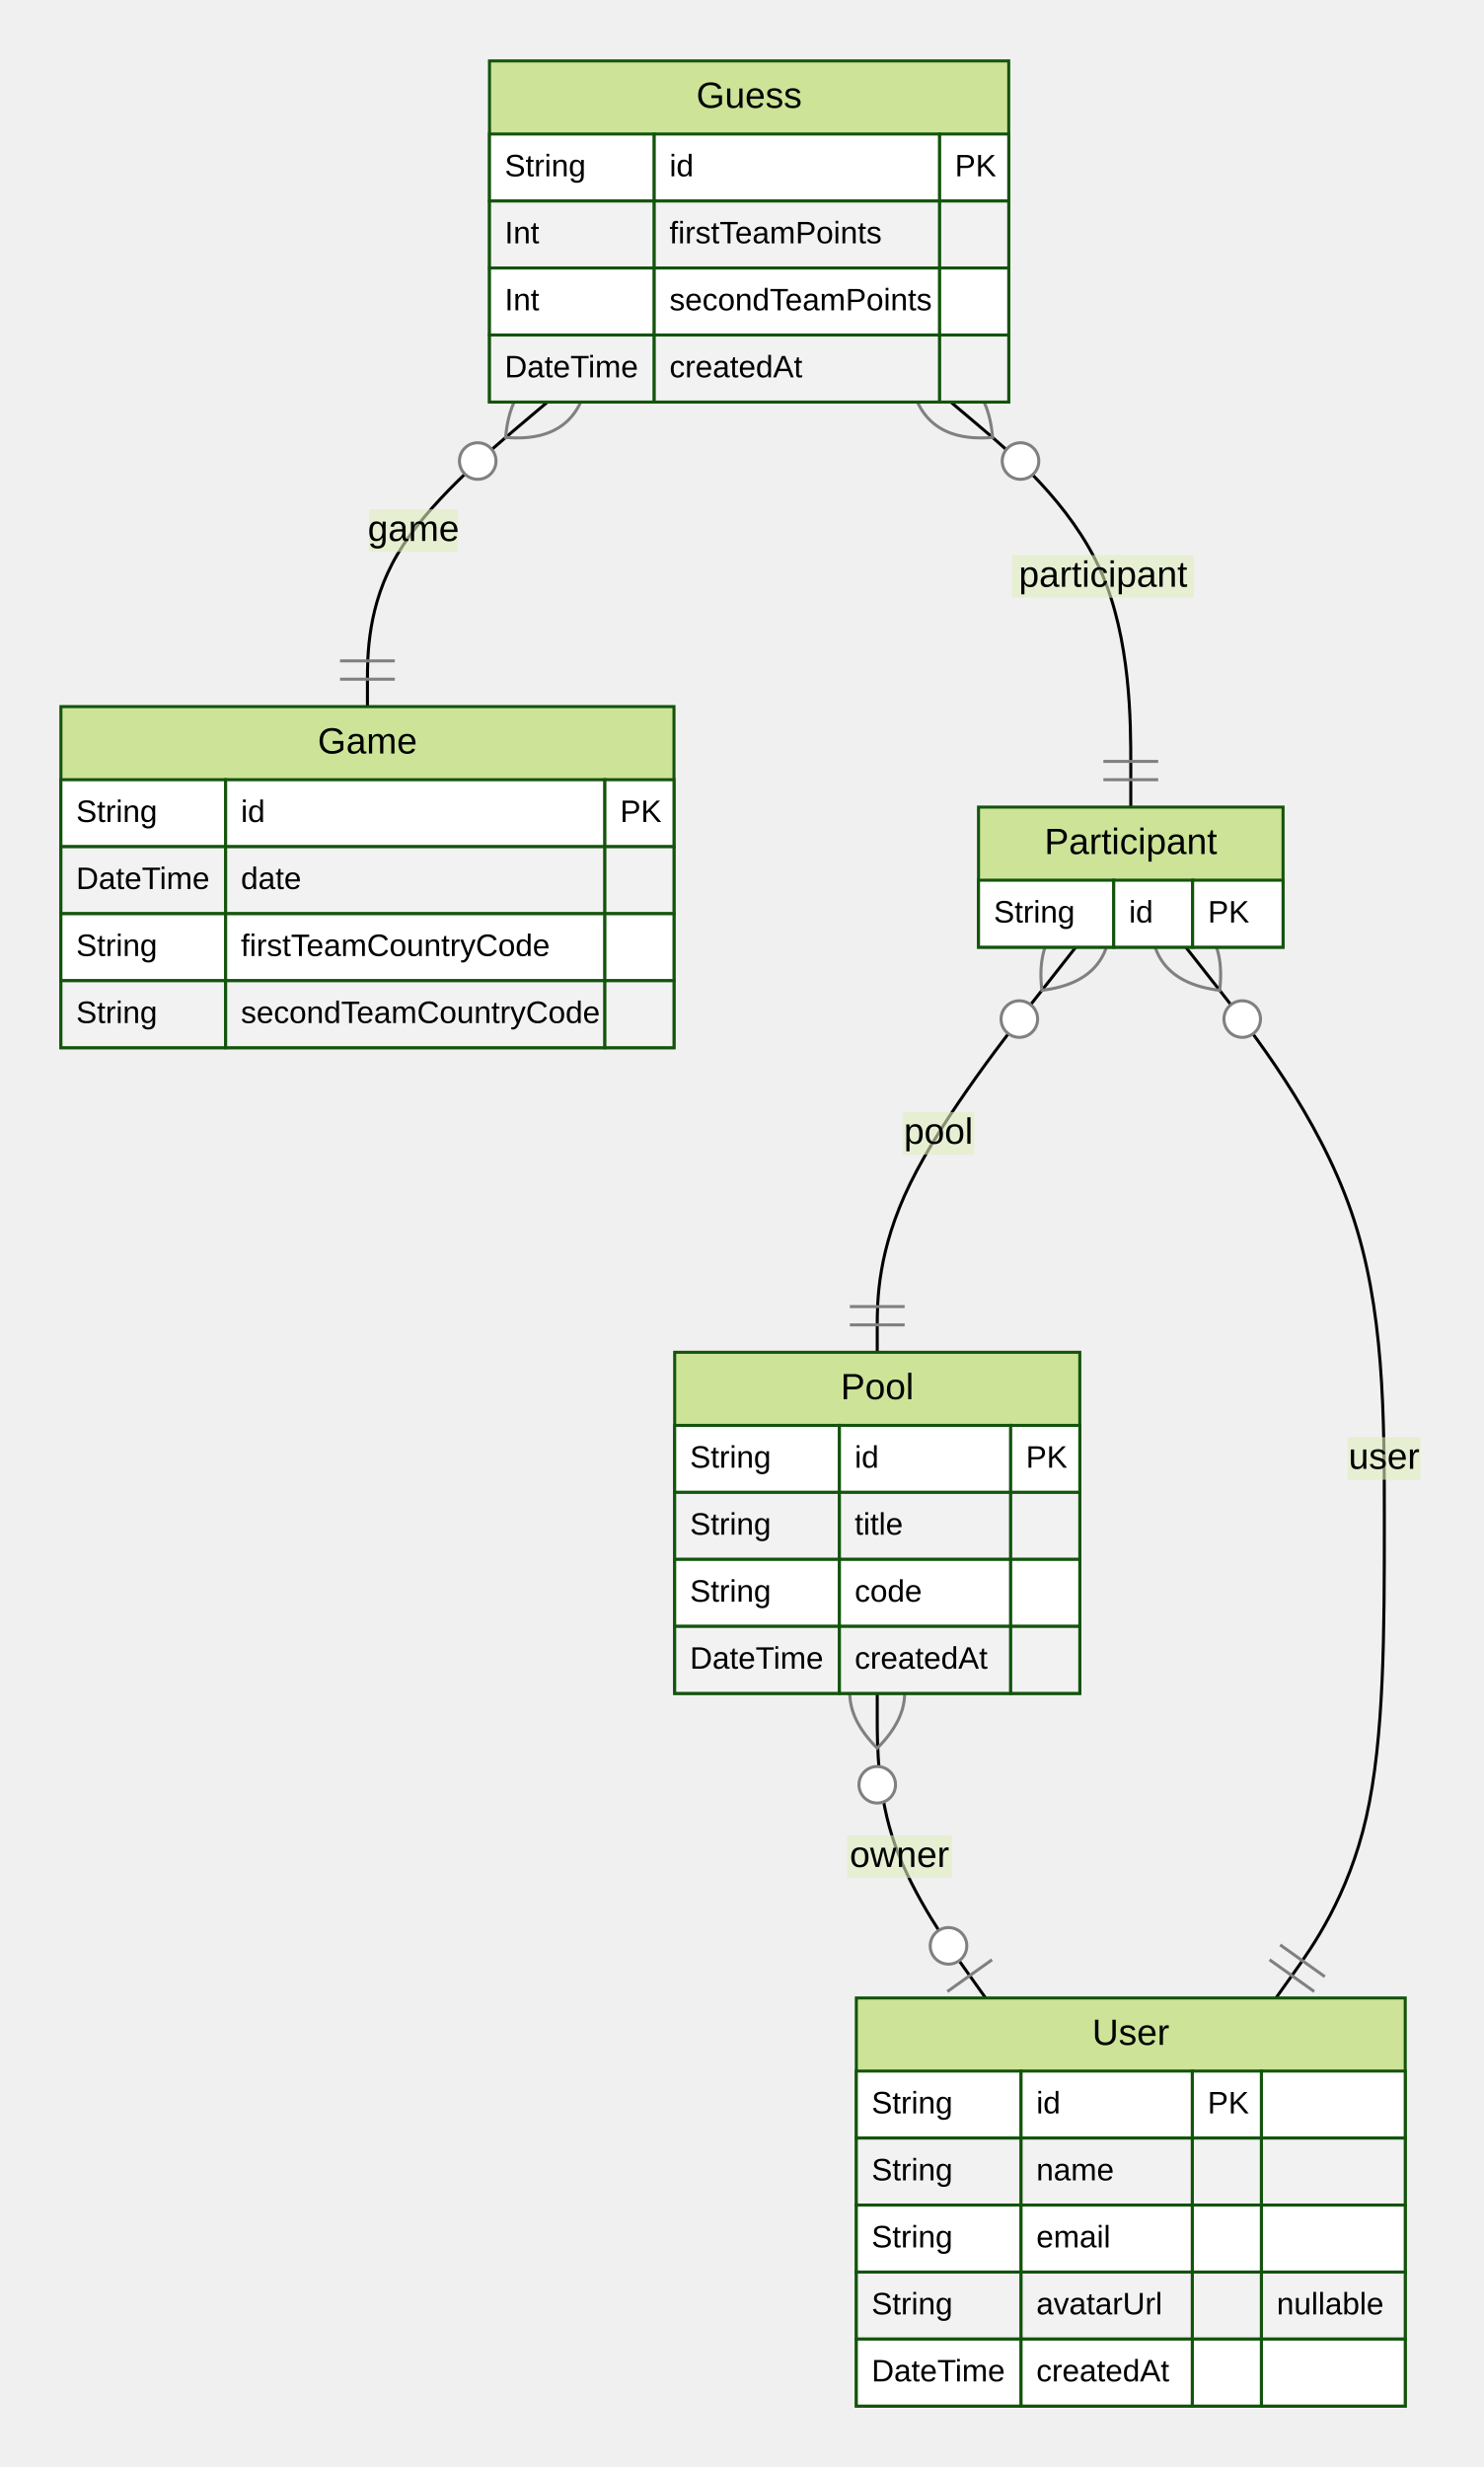
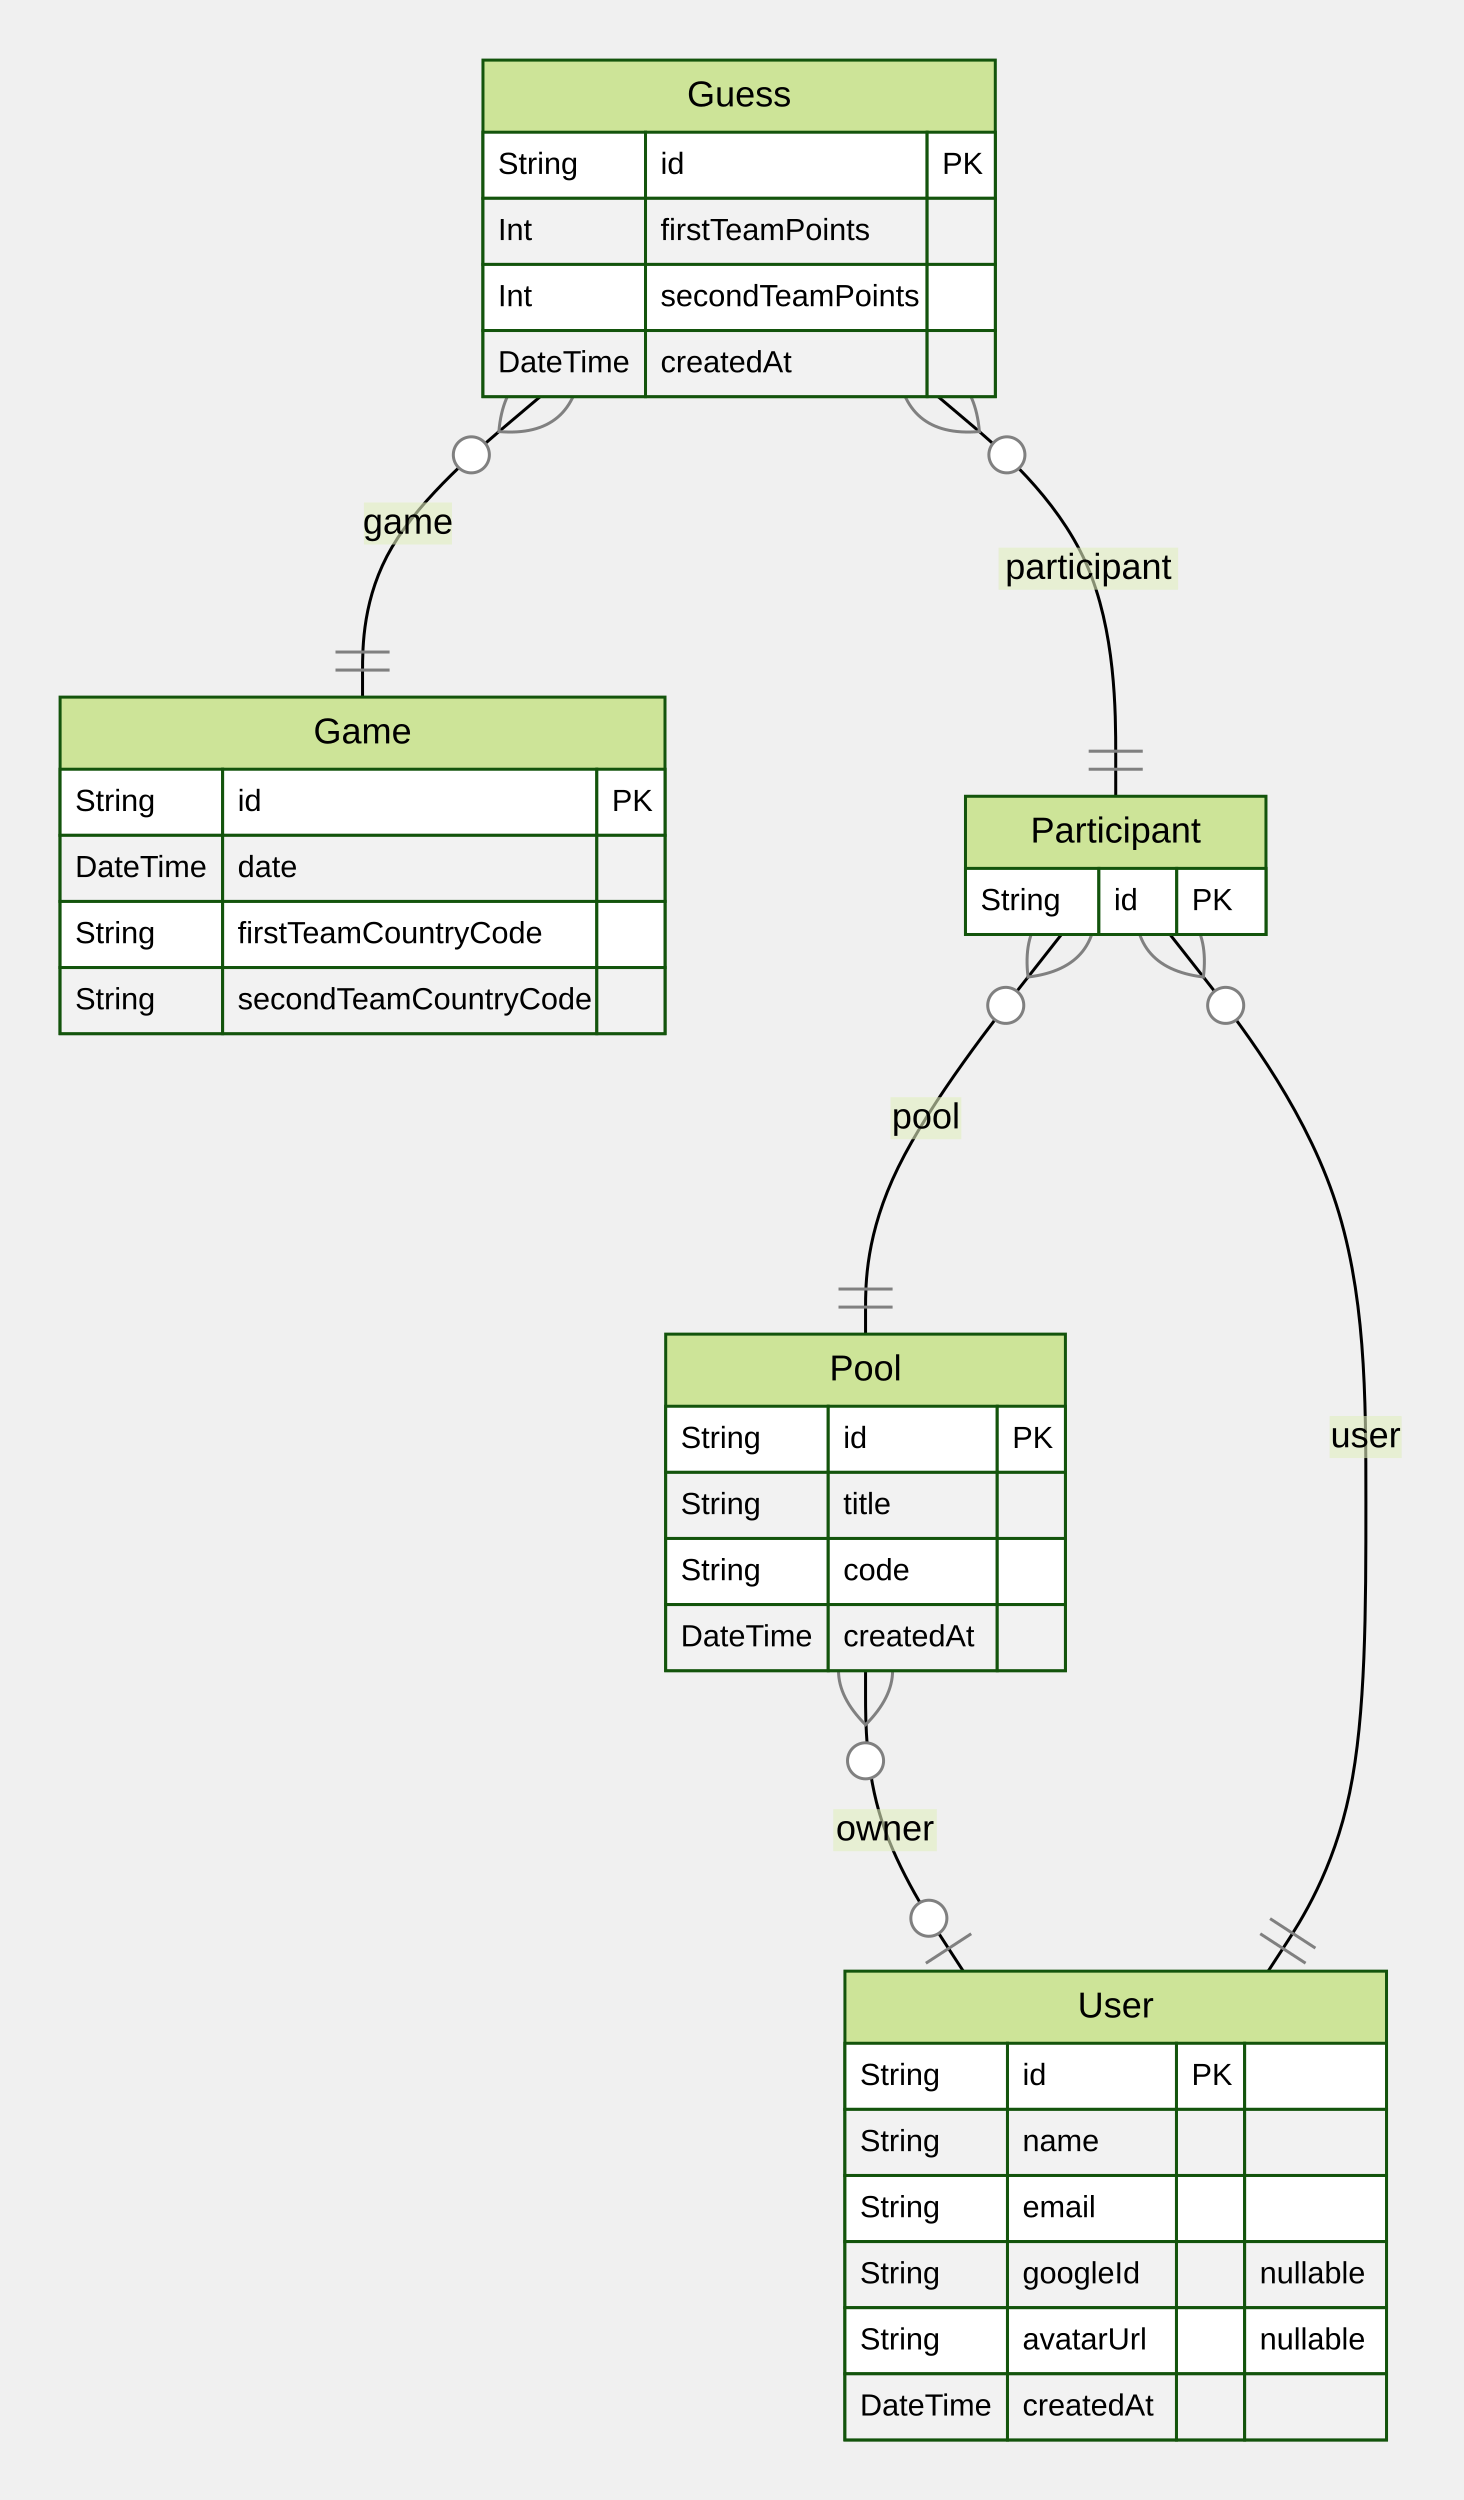
- <svg xmlns="http://www.w3.org/2000/svg" aria-labelledby="chart-title-mermaid-0 chart-desc-mermaid-0" role="img" viewBox="0 0 487.129 810" style="max-width: 487.129px; background-color: white;" width="100%" id="mermaid-0">
+ <svg xmlns="http://www.w3.org/2000/svg" aria-labelledby="chart-title-mermaid-0 chart-desc-mermaid-0" role="img" viewBox="0 0 487.121 832" style="max-width: 487.121px; background-color: white;" width="100%" id="mermaid-0">
  <style>#mermaid-0 {font-family:"trebuchet ms",verdana,arial,sans-serif;font-size:16px;fill:#000000;}#mermaid-0 .error-icon{fill:#552222;}#mermaid-0 .error-text{fill:#552222;stroke:#552222;}#mermaid-0 .edge-thickness-normal{stroke-width:2px;}#mermaid-0 .edge-thickness-thick{stroke-width:3.5px;}#mermaid-0 .edge-pattern-solid{stroke-dasharray:0;}#mermaid-0 .edge-pattern-dashed{stroke-dasharray:3;}#mermaid-0 .edge-pattern-dotted{stroke-dasharray:2;}#mermaid-0 .marker{fill:#000000;stroke:#000000;}#mermaid-0 .marker.cross{stroke:#000000;}#mermaid-0 svg{font-family:"trebuchet ms",verdana,arial,sans-serif;font-size:16px;}#mermaid-0 .entityBox{fill:#cde498;stroke:#13540c;}#mermaid-0 .attributeBoxOdd{fill:#ffffff;stroke:#13540c;}#mermaid-0 .attributeBoxEven{fill:#f2f2f2;stroke:#13540c;}#mermaid-0 .relationshipLabelBox{fill:hsl(78.158, 58.462%, 84.51%);opacity:0.7;background-color:hsl(78.158, 58.462%, 84.51%);}#mermaid-0 .relationshipLabelBox rect{opacity:0.5;}#mermaid-0 .relationshipLine{stroke:#000000;}#mermaid-0 :root{--mermaid-font-family:"trebuchet ms",verdana,arial,sans-serif;}</style>
  <g />
  <defs>
    <marker orient="auto" markerHeight="18" markerWidth="18" refY="9" refX="0" id="ONLY_ONE_START">
      <path d="M9,0 L9,18 M15,0 L15,18" fill="none" stroke="gray" />
    </marker>
  </defs>
  <defs>
    <marker orient="auto" markerHeight="18" markerWidth="18" refY="9" refX="18" id="ONLY_ONE_END">
      <path d="M3,0 L3,18 M9,0 L9,18" fill="none" stroke="gray" />
    </marker>
  </defs>
  <defs>
    <marker orient="auto" markerHeight="18" markerWidth="30" refY="9" refX="0" id="ZERO_OR_ONE_START">
      <circle r="6" cy="9" cx="21" fill="white" stroke="gray" />
      <path d="M9,0 L9,18" fill="none" stroke="gray" />
    </marker>
  </defs>
  <defs>
    <marker orient="auto" markerHeight="18" markerWidth="30" refY="9" refX="30" id="ZERO_OR_ONE_END">
      <circle r="6" cy="9" cx="9" fill="white" stroke="gray" />
      <path d="M21,0 L21,18" fill="none" stroke="gray" />
    </marker>
  </defs>
  <defs>
    <marker orient="auto" markerHeight="36" markerWidth="45" refY="18" refX="18" id="ONE_OR_MORE_START">
      <path d="M0,18 Q 18,0 36,18 Q 18,36 0,18 M42,9 L42,27" fill="none" stroke="gray" />
    </marker>
  </defs>
  <defs>
    <marker orient="auto" markerHeight="36" markerWidth="45" refY="18" refX="27" id="ONE_OR_MORE_END">
      <path d="M3,9 L3,27 M9,18 Q27,0 45,18 Q27,36 9,18" fill="none" stroke="gray" />
    </marker>
  </defs>
  <defs>
    <marker orient="auto" markerHeight="36" markerWidth="57" refY="18" refX="18" id="ZERO_OR_MORE_START">
      <circle r="6" cy="18" cx="48" fill="white" stroke="gray" />
      <path d="M0,18 Q18,0 36,18 Q18,36 0,18" fill="none" stroke="gray" />
    </marker>
  </defs>
  <defs>
    <marker orient="auto" markerHeight="36" markerWidth="57" refY="18" refX="39" id="ZERO_OR_MORE_END">
      <circle r="6" cy="18" cx="9" fill="white" stroke="gray" />
      <path d="M21,18 Q39,0 57,18 Q39,36 21,18" fill="none" stroke="gray" />
    </marker>
  </defs>
-   <path marker-start="url(#ZERO_OR_MORE_START)" marker-end="url(#ZERO_OR_ONE_END)" fill="none" stroke="gray" d="M288.056,556L288.056,564.333C288.056,572.667,288.056,589.333,293.986,606C299.916,622.667,311.776,639.333,317.706,647.667L323.636,656" class="er relationshipLine" />
-   <path marker-start="url(#ZERO_OR_MORE_START)" marker-end="url(#ONLY_ONE_END)" fill="none" stroke="gray" d="M389.378,311L400.243,324.833C411.108,338.667,432.839,366.333,443.704,397.833C454.569,429.333,454.569,464.667,454.569,500C454.569,535.333,454.569,570.667,448.639,596.667C442.709,622.667,430.849,639.333,424.919,647.667L418.989,656" class="er relationshipLine" />
+   <path marker-start="url(#ZERO_OR_MORE_START)" marker-end="url(#ZERO_OR_ONE_END)" fill="none" stroke="gray" d="M288.056,556L288.056,564.333C288.056,572.667,288.056,589.333,293.476,606C298.897,622.667,309.737,639.333,315.158,647.667L320.578,656" class="er relationshipLine" />
+   <path marker-start="url(#ZERO_OR_MORE_START)" marker-end="url(#ONLY_ONE_END)" fill="none" stroke="gray" d="M389.378,311L400.243,324.833C411.108,338.667,432.839,366.333,443.704,397.833C454.569,429.333,454.569,464.667,454.569,500C454.569,535.333,454.569,570.667,449.149,596.667C443.728,622.667,432.888,639.333,427.467,647.667L422.047,656" class="er relationshipLine" />
  <path marker-start="url(#ZERO_OR_MORE_START)" marker-end="url(#ONLY_ONE_END)" fill="none" stroke="gray" d="M353.247,311L342.382,324.833C331.517,338.667,309.786,366.333,298.921,388.5C288.056,410.667,288.056,427.333,288.056,435.667L288.056,444" class="er relationshipLine" />
  <path marker-start="url(#ZERO_OR_MORE_START)" marker-end="url(#ONLY_ONE_END)" fill="none" stroke="gray" d="M312.195,132L322.048,140.333C331.901,148.667,351.607,165.333,361.46,187.5C371.312,209.667,371.312,237.333,371.312,251.167L371.312,265" class="er relationshipLine" />
  <path marker-start="url(#ZERO_OR_MORE_START)" marker-end="url(#ONLY_ONE_END)" fill="none" stroke="gray" d="M179.773,132L169.92,140.333C160.068,148.667,140.362,165.333,130.509,182C120.656,198.667,120.656,215.333,120.656,223.667L120.656,232" class="er relationshipLine" />
  <g transform="translate(221.5427,444 )" id="Pool">
    <rect height="112" width="133.026" y="0" x="0" stroke="gray" fill-opacity="100%" fill="honeydew" class="er entityBox" />
    <text transform="translate(66.51321,12)" style="font-family: &quot;trebuchet ms&quot;, verdana, arial, sans-serif;; font-size: 12px" text-anchor="middle" dominant-baseline="middle" y="0" x="0" id="entity-Pool" class="er entityLabel">Pool</text>
    <rect height="22" width="54.096" y="24" x="0" stroke="gray" fill-opacity="100%" fill="honeydew" class="er attributeBoxOdd" />
    <text transform="translate(5,35)" style="font-family: &quot;trebuchet ms&quot;, verdana, arial, sans-serif;; font-size: 10.2px" text-anchor="left" dominant-baseline="middle" y="0" x="0" id="entity-Pool-attr-1-type" class="er entityLabel">String</text>
    <rect height="22" width="56.243" y="24" x="54.096" stroke="gray" fill-opacity="100%" fill="honeydew" class="er attributeBoxOdd" />
    <text transform="translate(59.09555,35)" style="font-family: &quot;trebuchet ms&quot;, verdana, arial, sans-serif;; font-size: 10.2px" text-anchor="left" dominant-baseline="middle" y="0" x="0" id="entity-Pool-attr-1-name" class="er entityLabel">id</text>
    <rect height="22" width="22.688" y="24" x="110.339" stroke="gray" fill-opacity="100%" fill="honeydew" class="er attributeBoxOdd" />
    <text transform="translate(115.3387,35)" style="font-family: &quot;trebuchet ms&quot;, verdana, arial, sans-serif;; font-size: 10.2px" text-anchor="left" dominant-baseline="middle" y="0" x="0" id="entity-Pool-attr-1-key" class="er entityLabel">PK</text>
    <rect height="22" width="54.096" y="46" x="0" stroke="gray" fill-opacity="100%" fill="honeydew" class="er attributeBoxEven" />
    <text transform="translate(5,57)" style="font-family: &quot;trebuchet ms&quot;, verdana, arial, sans-serif;; font-size: 10.2px" text-anchor="left" dominant-baseline="middle" y="0" x="0" id="entity-Pool-attr-2-type" class="er entityLabel">String</text>
    <rect height="22" width="56.243" y="46" x="54.096" stroke="gray" fill-opacity="100%" fill="honeydew" class="er attributeBoxEven" />
    <text transform="translate(59.09555,57)" style="font-family: &quot;trebuchet ms&quot;, verdana, arial, sans-serif;; font-size: 10.2px" text-anchor="left" dominant-baseline="middle" y="0" x="0" id="entity-Pool-attr-2-name" class="er entityLabel">title</text>
    <rect height="22" width="22.688" y="46" x="110.339" stroke="gray" fill-opacity="100%" fill="honeydew" class="er attributeBoxEven" />
    <text transform="translate(115.3387,57)" style="font-family: &quot;trebuchet ms&quot;, verdana, arial, sans-serif;; font-size: 10.2px" text-anchor="left" dominant-baseline="middle" y="0" x="0" id="entity-Pool-attr-2-key" class="er entityLabel" />
    <rect height="22" width="54.096" y="68" x="0" stroke="gray" fill-opacity="100%" fill="honeydew" class="er attributeBoxOdd" />
    <text transform="translate(5,79)" style="font-family: &quot;trebuchet ms&quot;, verdana, arial, sans-serif;; font-size: 10.2px" text-anchor="left" dominant-baseline="middle" y="0" x="0" id="entity-Pool-attr-3-type" class="er entityLabel">String</text>
    <rect height="22" width="56.243" y="68" x="54.096" stroke="gray" fill-opacity="100%" fill="honeydew" class="er attributeBoxOdd" />
    <text transform="translate(59.09555,79)" style="font-family: &quot;trebuchet ms&quot;, verdana, arial, sans-serif;; font-size: 10.2px" text-anchor="left" dominant-baseline="middle" y="0" x="0" id="entity-Pool-attr-3-name" class="er entityLabel">code</text>
    <rect height="22" width="22.688" y="68" x="110.339" stroke="gray" fill-opacity="100%" fill="honeydew" class="er attributeBoxOdd" />
    <text transform="translate(115.3387,79)" style="font-family: &quot;trebuchet ms&quot;, verdana, arial, sans-serif;; font-size: 10.2px" text-anchor="left" dominant-baseline="middle" y="0" x="0" id="entity-Pool-attr-3-key" class="er entityLabel" />
    <rect height="22" width="54.096" y="90" x="0" stroke="gray" fill-opacity="100%" fill="honeydew" class="er attributeBoxEven" />
    <text transform="translate(5,101)" style="font-family: &quot;trebuchet ms&quot;, verdana, arial, sans-serif;; font-size: 10.2px" text-anchor="left" dominant-baseline="middle" y="0" x="0" id="entity-Pool-attr-4-type" class="er entityLabel">DateTime</text>
    <rect height="22" width="56.243" y="90" x="54.096" stroke="gray" fill-opacity="100%" fill="honeydew" class="er attributeBoxEven" />
    <text transform="translate(59.09555,101)" style="font-family: &quot;trebuchet ms&quot;, verdana, arial, sans-serif;; font-size: 10.2px" text-anchor="left" dominant-baseline="middle" y="0" x="0" id="entity-Pool-attr-4-name" class="er entityLabel">createdAt</text>
    <rect height="22" width="22.688" y="90" x="110.339" stroke="gray" fill-opacity="100%" fill="honeydew" class="er attributeBoxEven" />
    <text transform="translate(115.3387,101)" style="font-family: &quot;trebuchet ms&quot;, verdana, arial, sans-serif;; font-size: 10.2px" text-anchor="left" dominant-baseline="middle" y="0" x="0" id="entity-Pool-attr-4-key" class="er entityLabel" />
  </g>
  <g transform="translate(281.193,656 )" id="User">
-     <rect height="134" width="180.239" y="0" x="0" stroke="gray" fill-opacity="100%" fill="honeydew" class="er entityBox" />
+     <rect height="156" width="180.239" y="0" x="0" stroke="gray" fill-opacity="100%" fill="honeydew" class="er entityBox" />
    <text transform="translate(90.11948,12)" style="font-family: &quot;trebuchet ms&quot;, verdana, arial, sans-serif;; font-size: 12px" text-anchor="middle" dominant-baseline="middle" y="0" x="0" id="entity-User" class="er entityLabel">User</text>
    <rect height="22" width="54.096" y="24" x="0" stroke="gray" fill-opacity="100%" fill="honeydew" class="er attributeBoxOdd" />
    <text transform="translate(5,35)" style="font-family: &quot;trebuchet ms&quot;, verdana, arial, sans-serif;; font-size: 10.2px" text-anchor="left" dominant-baseline="middle" y="0" x="0" id="entity-User-attr-1-type" class="er entityLabel">String</text>
    <rect height="22" width="56.243" y="24" x="54.096" stroke="gray" fill-opacity="100%" fill="honeydew" class="er attributeBoxOdd" />
    <text transform="translate(59.09555,35)" style="font-family: &quot;trebuchet ms&quot;, verdana, arial, sans-serif;; font-size: 10.2px" text-anchor="left" dominant-baseline="middle" y="0" x="0" id="entity-User-attr-1-name" class="er entityLabel">id</text>
    <rect height="22" width="22.688" y="24" x="110.339" stroke="gray" fill-opacity="100%" fill="honeydew" class="er attributeBoxOdd" />
    <text transform="translate(115.3387,35)" style="font-family: &quot;trebuchet ms&quot;, verdana, arial, sans-serif;; font-size: 10.2px" text-anchor="left" dominant-baseline="middle" y="0" x="0" id="entity-User-attr-1-key" class="er entityLabel">PK</text>
    <rect height="22" width="47.213" y="24" x="133.026" stroke="gray" fill-opacity="100%" fill="honeydew" class="er attributeBoxOdd" />
    <text transform="translate(138.0264,35)" style="font-family: &quot;trebuchet ms&quot;, verdana, arial, sans-serif;; font-size: 10.2px" text-anchor="left" dominant-baseline="middle" y="0" x="0" id="entity-User-attr-1-comment" class="er entityLabel" />
    <rect height="22" width="54.096" y="46" x="0" stroke="gray" fill-opacity="100%" fill="honeydew" class="er attributeBoxEven" />
    <text transform="translate(5,57)" style="font-family: &quot;trebuchet ms&quot;, verdana, arial, sans-serif;; font-size: 10.2px" text-anchor="left" dominant-baseline="middle" y="0" x="0" id="entity-User-attr-2-type" class="er entityLabel">String</text>
    <rect height="22" width="56.243" y="46" x="54.096" stroke="gray" fill-opacity="100%" fill="honeydew" class="er attributeBoxEven" />
    <text transform="translate(59.09555,57)" style="font-family: &quot;trebuchet ms&quot;, verdana, arial, sans-serif;; font-size: 10.2px" text-anchor="left" dominant-baseline="middle" y="0" x="0" id="entity-User-attr-2-name" class="er entityLabel">name</text>
    <rect height="22" width="22.688" y="46" x="110.339" stroke="gray" fill-opacity="100%" fill="honeydew" class="er attributeBoxEven" />
    <text transform="translate(115.3387,57)" style="font-family: &quot;trebuchet ms&quot;, verdana, arial, sans-serif;; font-size: 10.2px" text-anchor="left" dominant-baseline="middle" y="0" x="0" id="entity-User-attr-2-key" class="er entityLabel" />
    <rect height="22" width="47.213" y="46" x="133.026" stroke="gray" fill-opacity="100%" fill="honeydew" class="er attributeBoxEven" />
    <text transform="translate(138.0264,57)" style="font-family: &quot;trebuchet ms&quot;, verdana, arial, sans-serif;; font-size: 10.2px" text-anchor="left" dominant-baseline="middle" y="0" x="0" id="entity-User-attr-2-comment" class="er entityLabel" />
    <rect height="22" width="54.096" y="68" x="0" stroke="gray" fill-opacity="100%" fill="honeydew" class="er attributeBoxOdd" />
    <text transform="translate(5,79)" style="font-family: &quot;trebuchet ms&quot;, verdana, arial, sans-serif;; font-size: 10.2px" text-anchor="left" dominant-baseline="middle" y="0" x="0" id="entity-User-attr-3-type" class="er entityLabel">String</text>
    <rect height="22" width="56.243" y="68" x="54.096" stroke="gray" fill-opacity="100%" fill="honeydew" class="er attributeBoxOdd" />
    <text transform="translate(59.09555,79)" style="font-family: &quot;trebuchet ms&quot;, verdana, arial, sans-serif;; font-size: 10.2px" text-anchor="left" dominant-baseline="middle" y="0" x="0" id="entity-User-attr-3-name" class="er entityLabel">email</text>
    <rect height="22" width="22.688" y="68" x="110.339" stroke="gray" fill-opacity="100%" fill="honeydew" class="er attributeBoxOdd" />
    <text transform="translate(115.3387,79)" style="font-family: &quot;trebuchet ms&quot;, verdana, arial, sans-serif;; font-size: 10.2px" text-anchor="left" dominant-baseline="middle" y="0" x="0" id="entity-User-attr-3-key" class="er entityLabel" />
    <rect height="22" width="47.213" y="68" x="133.026" stroke="gray" fill-opacity="100%" fill="honeydew" class="er attributeBoxOdd" />
    <text transform="translate(138.0264,79)" style="font-family: &quot;trebuchet ms&quot;, verdana, arial, sans-serif;; font-size: 10.2px" text-anchor="left" dominant-baseline="middle" y="0" x="0" id="entity-User-attr-3-comment" class="er entityLabel" />
    <rect height="22" width="54.096" y="90" x="0" stroke="gray" fill-opacity="100%" fill="honeydew" class="er attributeBoxEven" />
    <text transform="translate(5,101)" style="font-family: &quot;trebuchet ms&quot;, verdana, arial, sans-serif;; font-size: 10.2px" text-anchor="left" dominant-baseline="middle" y="0" x="0" id="entity-User-attr-4-type" class="er entityLabel">String</text>
    <rect height="22" width="56.243" y="90" x="54.096" stroke="gray" fill-opacity="100%" fill="honeydew" class="er attributeBoxEven" />
-     <text transform="translate(59.09555,101)" style="font-family: &quot;trebuchet ms&quot;, verdana, arial, sans-serif;; font-size: 10.2px" text-anchor="left" dominant-baseline="middle" y="0" x="0" id="entity-User-attr-4-name" class="er entityLabel">avatarUrl</text>
+     <text transform="translate(59.09555,101)" style="font-family: &quot;trebuchet ms&quot;, verdana, arial, sans-serif;; font-size: 10.2px" text-anchor="left" dominant-baseline="middle" y="0" x="0" id="entity-User-attr-4-name" class="er entityLabel">googleId</text>
    <rect height="22" width="22.688" y="90" x="110.339" stroke="gray" fill-opacity="100%" fill="honeydew" class="er attributeBoxEven" />
    <text transform="translate(115.3387,101)" style="font-family: &quot;trebuchet ms&quot;, verdana, arial, sans-serif;; font-size: 10.2px" text-anchor="left" dominant-baseline="middle" y="0" x="0" id="entity-User-attr-4-key" class="er entityLabel" />
    <rect height="22" width="47.213" y="90" x="133.026" stroke="gray" fill-opacity="100%" fill="honeydew" class="er attributeBoxEven" />
    <text transform="translate(138.0264,101)" style="font-family: &quot;trebuchet ms&quot;, verdana, arial, sans-serif;; font-size: 10.2px" text-anchor="left" dominant-baseline="middle" y="0" x="0" id="entity-User-attr-4-comment" class="er entityLabel">nullable</text>
    <rect height="22" width="54.096" y="112" x="0" stroke="gray" fill-opacity="100%" fill="honeydew" class="er attributeBoxOdd" />
-     <text transform="translate(5,123)" style="font-family: &quot;trebuchet ms&quot;, verdana, arial, sans-serif;; font-size: 10.2px" text-anchor="left" dominant-baseline="middle" y="0" x="0" id="entity-User-attr-5-type" class="er entityLabel">DateTime</text>
+     <text transform="translate(5,123)" style="font-family: &quot;trebuchet ms&quot;, verdana, arial, sans-serif;; font-size: 10.2px" text-anchor="left" dominant-baseline="middle" y="0" x="0" id="entity-User-attr-5-type" class="er entityLabel">String</text>
    <rect height="22" width="56.243" y="112" x="54.096" stroke="gray" fill-opacity="100%" fill="honeydew" class="er attributeBoxOdd" />
-     <text transform="translate(59.09555,123)" style="font-family: &quot;trebuchet ms&quot;, verdana, arial, sans-serif;; font-size: 10.2px" text-anchor="left" dominant-baseline="middle" y="0" x="0" id="entity-User-attr-5-name" class="er entityLabel">createdAt</text>
+     <text transform="translate(59.09555,123)" style="font-family: &quot;trebuchet ms&quot;, verdana, arial, sans-serif;; font-size: 10.2px" text-anchor="left" dominant-baseline="middle" y="0" x="0" id="entity-User-attr-5-name" class="er entityLabel">avatarUrl</text>
    <rect height="22" width="22.688" y="112" x="110.339" stroke="gray" fill-opacity="100%" fill="honeydew" class="er attributeBoxOdd" />
    <text transform="translate(115.3387,123)" style="font-family: &quot;trebuchet ms&quot;, verdana, arial, sans-serif;; font-size: 10.2px" text-anchor="left" dominant-baseline="middle" y="0" x="0" id="entity-User-attr-5-key" class="er entityLabel" />
    <rect height="22" width="47.213" y="112" x="133.026" stroke="gray" fill-opacity="100%" fill="honeydew" class="er attributeBoxOdd" />
-     <text transform="translate(138.0264,123)" style="font-family: &quot;trebuchet ms&quot;, verdana, arial, sans-serif;; font-size: 10.2px" text-anchor="left" dominant-baseline="middle" y="0" x="0" id="entity-User-attr-5-comment" class="er entityLabel" />
+     <text transform="translate(138.0264,123)" style="font-family: &quot;trebuchet ms&quot;, verdana, arial, sans-serif;; font-size: 10.2px" text-anchor="left" dominant-baseline="middle" y="0" x="0" id="entity-User-attr-5-comment" class="er entityLabel">nullable</text>
+     <rect height="22" width="54.096" y="134" x="0" stroke="gray" fill-opacity="100%" fill="honeydew" class="er attributeBoxEven" />
+     <text transform="translate(5,145)" style="font-family: &quot;trebuchet ms&quot;, verdana, arial, sans-serif;; font-size: 10.2px" text-anchor="left" dominant-baseline="middle" y="0" x="0" id="entity-User-attr-6-type" class="er entityLabel">DateTime</text>
+     <rect height="22" width="56.243" y="134" x="54.096" stroke="gray" fill-opacity="100%" fill="honeydew" class="er attributeBoxEven" />
+     <text transform="translate(59.09555,145)" style="font-family: &quot;trebuchet ms&quot;, verdana, arial, sans-serif;; font-size: 10.2px" text-anchor="left" dominant-baseline="middle" y="0" x="0" id="entity-User-attr-6-name" class="er entityLabel">createdAt</text>
+     <rect height="22" width="22.688" y="134" x="110.339" stroke="gray" fill-opacity="100%" fill="honeydew" class="er attributeBoxEven" />
+     <text transform="translate(115.3387,145)" style="font-family: &quot;trebuchet ms&quot;, verdana, arial, sans-serif;; font-size: 10.2px" text-anchor="left" dominant-baseline="middle" y="0" x="0" id="entity-User-attr-6-key" class="er entityLabel" />
+     <rect height="22" width="47.213" y="134" x="133.026" stroke="gray" fill-opacity="100%" fill="honeydew" class="er attributeBoxEven" />
+     <text transform="translate(138.0264,145)" style="font-family: &quot;trebuchet ms&quot;, verdana, arial, sans-serif;; font-size: 10.2px" text-anchor="left" dominant-baseline="middle" y="0" x="0" id="entity-User-attr-6-comment" class="er entityLabel" />
  </g>
  <g transform="translate(20,232 )" id="Game">
    <rect height="112" width="201.312" y="0" x="0" stroke="gray" fill-opacity="100%" fill="honeydew" class="er entityBox" />
    <text transform="translate(100.6562,12)" style="font-family: &quot;trebuchet ms&quot;, verdana, arial, sans-serif;; font-size: 12px" text-anchor="middle" dominant-baseline="middle" y="0" x="0" id="entity-Game" class="er entityLabel">Game</text>
    <rect height="22" width="54.096" y="24" x="0" stroke="gray" fill-opacity="100%" fill="honeydew" class="er attributeBoxOdd" />
    <text transform="translate(5,35)" style="font-family: &quot;trebuchet ms&quot;, verdana, arial, sans-serif;; font-size: 10.2px" text-anchor="left" dominant-baseline="middle" y="0" x="0" id="entity-Game-attr-1-type" class="er entityLabel">String</text>
    <rect height="22" width="124.529" y="24" x="54.096" stroke="gray" fill-opacity="100%" fill="honeydew" class="er attributeBoxOdd" />
    <text transform="translate(59.09555,35)" style="font-family: &quot;trebuchet ms&quot;, verdana, arial, sans-serif;; font-size: 10.2px" text-anchor="left" dominant-baseline="middle" y="0" x="0" id="entity-Game-attr-1-name" class="er entityLabel">id</text>
    <rect height="22" width="22.688" y="24" x="178.625" stroke="gray" fill-opacity="100%" fill="honeydew" class="er attributeBoxOdd" />
    <text transform="translate(183.6248,35)" style="font-family: &quot;trebuchet ms&quot;, verdana, arial, sans-serif;; font-size: 10.2px" text-anchor="left" dominant-baseline="middle" y="0" x="0" id="entity-Game-attr-1-key" class="er entityLabel">PK</text>
    <rect height="22" width="54.096" y="46" x="0" stroke="gray" fill-opacity="100%" fill="honeydew" class="er attributeBoxEven" />
    <text transform="translate(5,57)" style="font-family: &quot;trebuchet ms&quot;, verdana, arial, sans-serif;; font-size: 10.2px" text-anchor="left" dominant-baseline="middle" y="0" x="0" id="entity-Game-attr-2-type" class="er entityLabel">DateTime</text>
    <rect height="22" width="124.529" y="46" x="54.096" stroke="gray" fill-opacity="100%" fill="honeydew" class="er attributeBoxEven" />
    <text transform="translate(59.09555,57)" style="font-family: &quot;trebuchet ms&quot;, verdana, arial, sans-serif;; font-size: 10.2px" text-anchor="left" dominant-baseline="middle" y="0" x="0" id="entity-Game-attr-2-name" class="er entityLabel">date</text>
    <rect height="22" width="22.688" y="46" x="178.625" stroke="gray" fill-opacity="100%" fill="honeydew" class="er attributeBoxEven" />
    <text transform="translate(183.6248,57)" style="font-family: &quot;trebuchet ms&quot;, verdana, arial, sans-serif;; font-size: 10.2px" text-anchor="left" dominant-baseline="middle" y="0" x="0" id="entity-Game-attr-2-key" class="er entityLabel" />
    <rect height="22" width="54.096" y="68" x="0" stroke="gray" fill-opacity="100%" fill="honeydew" class="er attributeBoxOdd" />
    <text transform="translate(5,79)" style="font-family: &quot;trebuchet ms&quot;, verdana, arial, sans-serif;; font-size: 10.2px" text-anchor="left" dominant-baseline="middle" y="0" x="0" id="entity-Game-attr-3-type" class="er entityLabel">String</text>
    <rect height="22" width="124.529" y="68" x="54.096" stroke="gray" fill-opacity="100%" fill="honeydew" class="er attributeBoxOdd" />
    <text transform="translate(59.09555,79)" style="font-family: &quot;trebuchet ms&quot;, verdana, arial, sans-serif;; font-size: 10.2px" text-anchor="left" dominant-baseline="middle" y="0" x="0" id="entity-Game-attr-3-name" class="er entityLabel">firstTeamCountryCode</text>
    <rect height="22" width="22.688" y="68" x="178.625" stroke="gray" fill-opacity="100%" fill="honeydew" class="er attributeBoxOdd" />
    <text transform="translate(183.6248,79)" style="font-family: &quot;trebuchet ms&quot;, verdana, arial, sans-serif;; font-size: 10.2px" text-anchor="left" dominant-baseline="middle" y="0" x="0" id="entity-Game-attr-3-key" class="er entityLabel" />
    <rect height="22" width="54.096" y="90" x="0" stroke="gray" fill-opacity="100%" fill="honeydew" class="er attributeBoxEven" />
    <text transform="translate(5,101)" style="font-family: &quot;trebuchet ms&quot;, verdana, arial, sans-serif;; font-size: 10.2px" text-anchor="left" dominant-baseline="middle" y="0" x="0" id="entity-Game-attr-4-type" class="er entityLabel">String</text>
    <rect height="22" width="124.529" y="90" x="54.096" stroke="gray" fill-opacity="100%" fill="honeydew" class="er attributeBoxEven" />
    <text transform="translate(59.09555,101)" style="font-family: &quot;trebuchet ms&quot;, verdana, arial, sans-serif;; font-size: 10.2px" text-anchor="left" dominant-baseline="middle" y="0" x="0" id="entity-Game-attr-4-name" class="er entityLabel">secondTeamCountryCode</text>
    <rect height="22" width="22.688" y="90" x="178.625" stroke="gray" fill-opacity="100%" fill="honeydew" class="er attributeBoxEven" />
    <text transform="translate(183.6248,101)" style="font-family: &quot;trebuchet ms&quot;, verdana, arial, sans-serif;; font-size: 10.2px" text-anchor="left" dominant-baseline="middle" y="0" x="0" id="entity-Game-attr-4-key" class="er entityLabel" />
  </g>
  <g transform="translate(321.3125,265 )" id="Participant">
    <rect height="46" width="100" y="0" x="0" stroke="gray" fill-opacity="100%" fill="honeydew" class="er entityBox" />
    <text transform="translate(50,12)" style="font-family: &quot;trebuchet ms&quot;, verdana, arial, sans-serif;; font-size: 12px" text-anchor="middle" dominant-baseline="middle" y="0" x="0" id="entity-Participant" class="er entityLabel">Participant</text>
    <rect height="22" width="44.399" y="24" x="0" stroke="gray" fill-opacity="100%" fill="honeydew" class="er attributeBoxOdd" />
    <text transform="translate(5,35)" style="font-family: &quot;trebuchet ms&quot;, verdana, arial, sans-serif;; font-size: 10.2px" text-anchor="left" dominant-baseline="middle" y="0" x="0" id="entity-Participant-attr-1-type" class="er entityLabel">String</text>
    <rect height="22" width="25.911" y="24" x="44.399" stroke="gray" fill-opacity="100%" fill="honeydew" class="er attributeBoxOdd" />
    <text transform="translate(49.39862,35)" style="font-family: &quot;trebuchet ms&quot;, verdana, arial, sans-serif;; font-size: 10.2px" text-anchor="left" dominant-baseline="middle" y="0" x="0" id="entity-Participant-attr-1-name" class="er entityLabel">id</text>
    <rect height="22" width="29.69" y="24" x="70.31" stroke="gray" fill-opacity="100%" fill="honeydew" class="er attributeBoxOdd" />
    <text transform="translate(75.30976,35)" style="font-family: &quot;trebuchet ms&quot;, verdana, arial, sans-serif;; font-size: 10.2px" text-anchor="left" dominant-baseline="middle" y="0" x="0" id="entity-Participant-attr-1-key" class="er entityLabel">PK</text>
  </g>
  <g transform="translate(160.7322,20 )" id="Guess">
    <rect height="112" width="170.504" y="0" x="0" stroke="gray" fill-opacity="100%" fill="honeydew" class="er entityBox" />
    <text transform="translate(85.2522,12)" style="font-family: &quot;trebuchet ms&quot;, verdana, arial, sans-serif;; font-size: 12px" text-anchor="middle" dominant-baseline="middle" y="0" x="0" id="entity-Guess" class="er entityLabel">Guess</text>
    <rect height="22" width="54.096" y="24" x="0" stroke="gray" fill-opacity="100%" fill="honeydew" class="er attributeBoxOdd" />
    <text transform="translate(5,35)" style="font-family: &quot;trebuchet ms&quot;, verdana, arial, sans-serif;; font-size: 10.2px" text-anchor="left" dominant-baseline="middle" y="0" x="0" id="entity-Guess-attr-1-type" class="er entityLabel">String</text>
    <rect height="22" width="93.721" y="24" x="54.096" stroke="gray" fill-opacity="100%" fill="honeydew" class="er attributeBoxOdd" />
    <text transform="translate(59.09555,35)" style="font-family: &quot;trebuchet ms&quot;, verdana, arial, sans-serif;; font-size: 10.2px" text-anchor="left" dominant-baseline="middle" y="0" x="0" id="entity-Guess-attr-1-name" class="er entityLabel">id</text>
    <rect height="22" width="22.688" y="24" x="147.817" stroke="gray" fill-opacity="100%" fill="honeydew" class="er attributeBoxOdd" />
    <text transform="translate(152.8167,35)" style="font-family: &quot;trebuchet ms&quot;, verdana, arial, sans-serif;; font-size: 10.2px" text-anchor="left" dominant-baseline="middle" y="0" x="0" id="entity-Guess-attr-1-key" class="er entityLabel">PK</text>
    <rect height="22" width="54.096" y="46" x="0" stroke="gray" fill-opacity="100%" fill="honeydew" class="er attributeBoxEven" />
    <text transform="translate(5,57)" style="font-family: &quot;trebuchet ms&quot;, verdana, arial, sans-serif;; font-size: 10.2px" text-anchor="left" dominant-baseline="middle" y="0" x="0" id="entity-Guess-attr-2-type" class="er entityLabel">Int</text>
    <rect height="22" width="93.721" y="46" x="54.096" stroke="gray" fill-opacity="100%" fill="honeydew" class="er attributeBoxEven" />
    <text transform="translate(59.09555,57)" style="font-family: &quot;trebuchet ms&quot;, verdana, arial, sans-serif;; font-size: 10.2px" text-anchor="left" dominant-baseline="middle" y="0" x="0" id="entity-Guess-attr-2-name" class="er entityLabel">firstTeamPoints</text>
    <rect height="22" width="22.688" y="46" x="147.817" stroke="gray" fill-opacity="100%" fill="honeydew" class="er attributeBoxEven" />
    <text transform="translate(152.8167,57)" style="font-family: &quot;trebuchet ms&quot;, verdana, arial, sans-serif;; font-size: 10.2px" text-anchor="left" dominant-baseline="middle" y="0" x="0" id="entity-Guess-attr-2-key" class="er entityLabel" />
    <rect height="22" width="54.096" y="68" x="0" stroke="gray" fill-opacity="100%" fill="honeydew" class="er attributeBoxOdd" />
    <text transform="translate(5,79)" style="font-family: &quot;trebuchet ms&quot;, verdana, arial, sans-serif;; font-size: 10.2px" text-anchor="left" dominant-baseline="middle" y="0" x="0" id="entity-Guess-attr-3-type" class="er entityLabel">Int</text>
    <rect height="22" width="93.721" y="68" x="54.096" stroke="gray" fill-opacity="100%" fill="honeydew" class="er attributeBoxOdd" />
    <text transform="translate(59.09555,79)" style="font-family: &quot;trebuchet ms&quot;, verdana, arial, sans-serif;; font-size: 10.2px" text-anchor="left" dominant-baseline="middle" y="0" x="0" id="entity-Guess-attr-3-name" class="er entityLabel">secondTeamPoints</text>
    <rect height="22" width="22.688" y="68" x="147.817" stroke="gray" fill-opacity="100%" fill="honeydew" class="er attributeBoxOdd" />
    <text transform="translate(152.8167,79)" style="font-family: &quot;trebuchet ms&quot;, verdana, arial, sans-serif;; font-size: 10.2px" text-anchor="left" dominant-baseline="middle" y="0" x="0" id="entity-Guess-attr-3-key" class="er entityLabel" />
    <rect height="22" width="54.096" y="90" x="0" stroke="gray" fill-opacity="100%" fill="honeydew" class="er attributeBoxEven" />
    <text transform="translate(5,101)" style="font-family: &quot;trebuchet ms&quot;, verdana, arial, sans-serif;; font-size: 10.2px" text-anchor="left" dominant-baseline="middle" y="0" x="0" id="entity-Guess-attr-4-type" class="er entityLabel">DateTime</text>
    <rect height="22" width="93.721" y="90" x="54.096" stroke="gray" fill-opacity="100%" fill="honeydew" class="er attributeBoxEven" />
    <text transform="translate(59.09555,101)" style="font-family: &quot;trebuchet ms&quot;, verdana, arial, sans-serif;; font-size: 10.2px" text-anchor="left" dominant-baseline="middle" y="0" x="0" id="entity-Guess-attr-4-name" class="er entityLabel">createdAt</text>
    <rect height="22" width="22.688" y="90" x="147.817" stroke="gray" fill-opacity="100%" fill="honeydew" class="er attributeBoxEven" />
    <text transform="translate(152.8167,101)" style="font-family: &quot;trebuchet ms&quot;, verdana, arial, sans-serif;; font-size: 10.2px" text-anchor="left" dominant-baseline="middle" y="0" x="0" id="entity-Guess-attr-4-key" class="er entityLabel" />
  </g>
-   <rect fill-opacity="85%" fill="white" height="14" width="34.471" y="602.592" x="278.117" class="er relationshipLabelBox" />
-   <text style="font-family: &quot;trebuchet ms&quot;, verdana, arial, sans-serif;; font-size: 12px" dominant-baseline="middle" text-anchor="middle" y="609.592" x="295.353" id="rel1" class="er relationshipLabel">owner</text>
-   <rect fill-opacity="85%" fill="white" height="14" width="23.959" y="471.862" x="442.503" class="er relationshipLabelBox" />
-   <text style="font-family: &quot;trebuchet ms&quot;, verdana, arial, sans-serif;; font-size: 12px" dominant-baseline="middle" text-anchor="middle" y="478.862" x="454.482" id="rel2" class="er relationshipLabel">user</text>
+   <rect fill-opacity="85%" fill="white" height="14" width="34.471" y="602.078" x="277.302" class="er relationshipLabelBox" />
+   <text style="font-family: &quot;trebuchet ms&quot;, verdana, arial, sans-serif;; font-size: 12px" dominant-baseline="middle" text-anchor="middle" y="609.078" x="294.537" id="rel1" class="er relationshipLabel">owner</text>
+   <rect fill-opacity="85%" fill="white" height="14" width="23.959" y="471.248" x="442.495" class="er relationshipLabelBox" />
+   <text style="font-family: &quot;trebuchet ms&quot;, verdana, arial, sans-serif;; font-size: 12px" dominant-baseline="middle" text-anchor="middle" y="478.248" x="454.475" id="rel2" class="er relationshipLabel">user</text>
  <rect fill-opacity="85%" fill="white" height="14" width="23.564" y="365.133" x="296.367" class="er relationshipLabelBox" />
  <text style="font-family: &quot;trebuchet ms&quot;, verdana, arial, sans-serif;; font-size: 12px" dominant-baseline="middle" text-anchor="middle" y="372.133" x="308.149" id="rel3" class="er relationshipLabel">pool</text>
  <rect fill-opacity="85%" fill="white" height="14" width="59.744" y="182.256" x="332.343" class="er relationshipLabelBox" />
  <text style="font-family: &quot;trebuchet ms&quot;, verdana, arial, sans-serif;; font-size: 12px" dominant-baseline="middle" text-anchor="middle" y="189.256" x="362.215" id="rel4" class="er relationshipLabel">participant</text>
  <rect fill-opacity="85%" fill="white" height="14" width="29.289" y="167.222" x="121.128" class="er relationshipLabelBox" />
  <text style="font-family: &quot;trebuchet ms&quot;, verdana, arial, sans-serif;; font-size: 12px" dominant-baseline="middle" text-anchor="middle" y="174.222" x="135.772" id="rel5" class="er relationshipLabel">game</text>
</svg>
